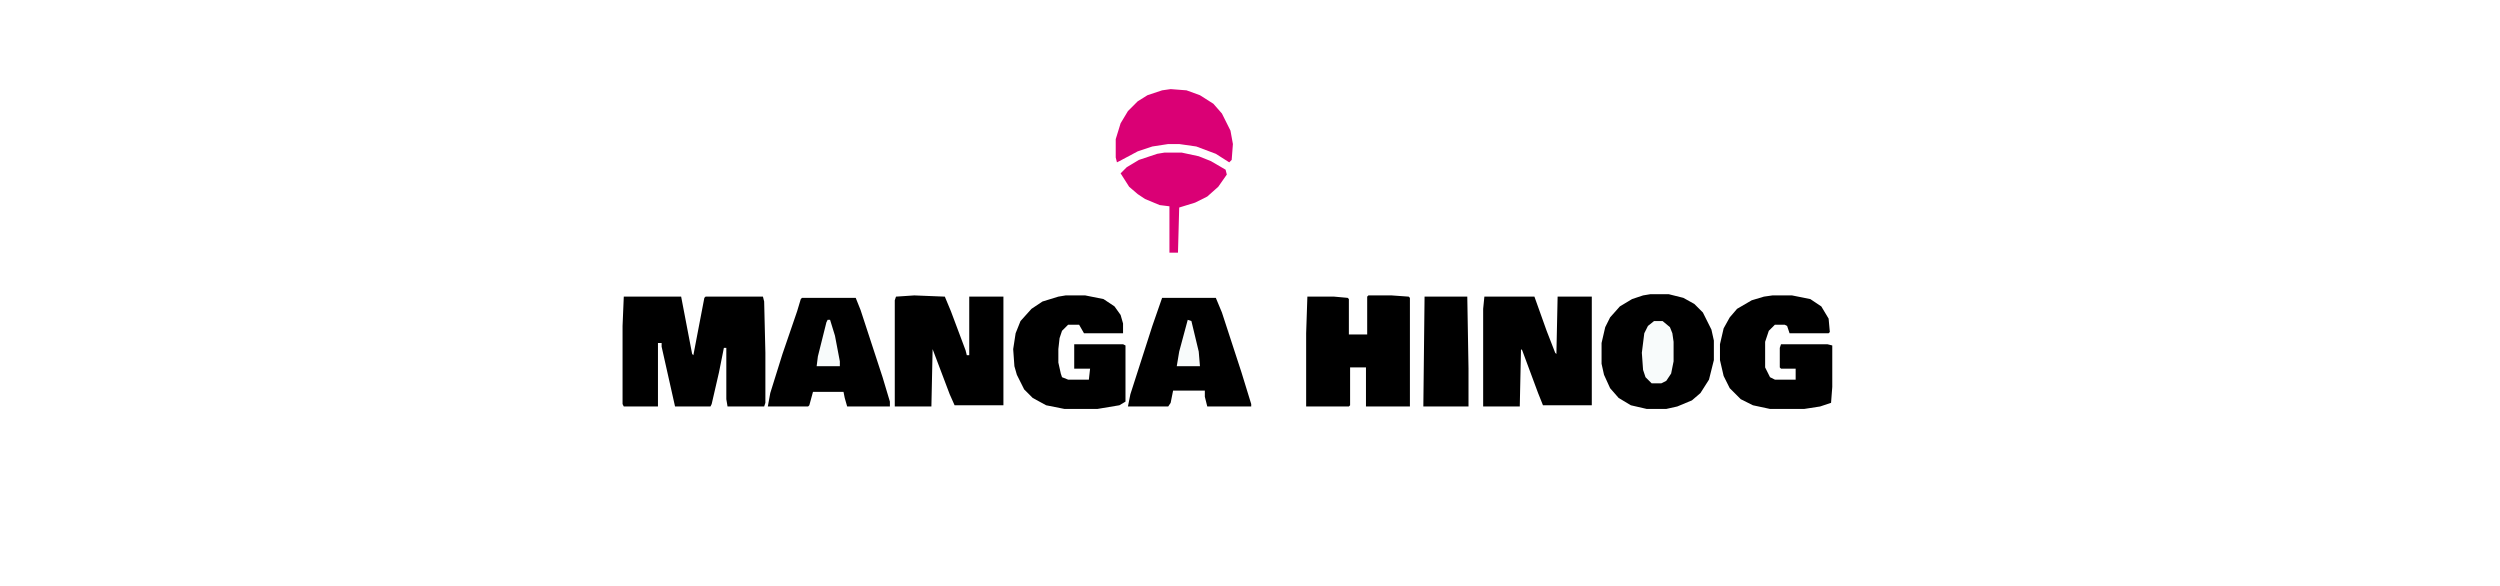
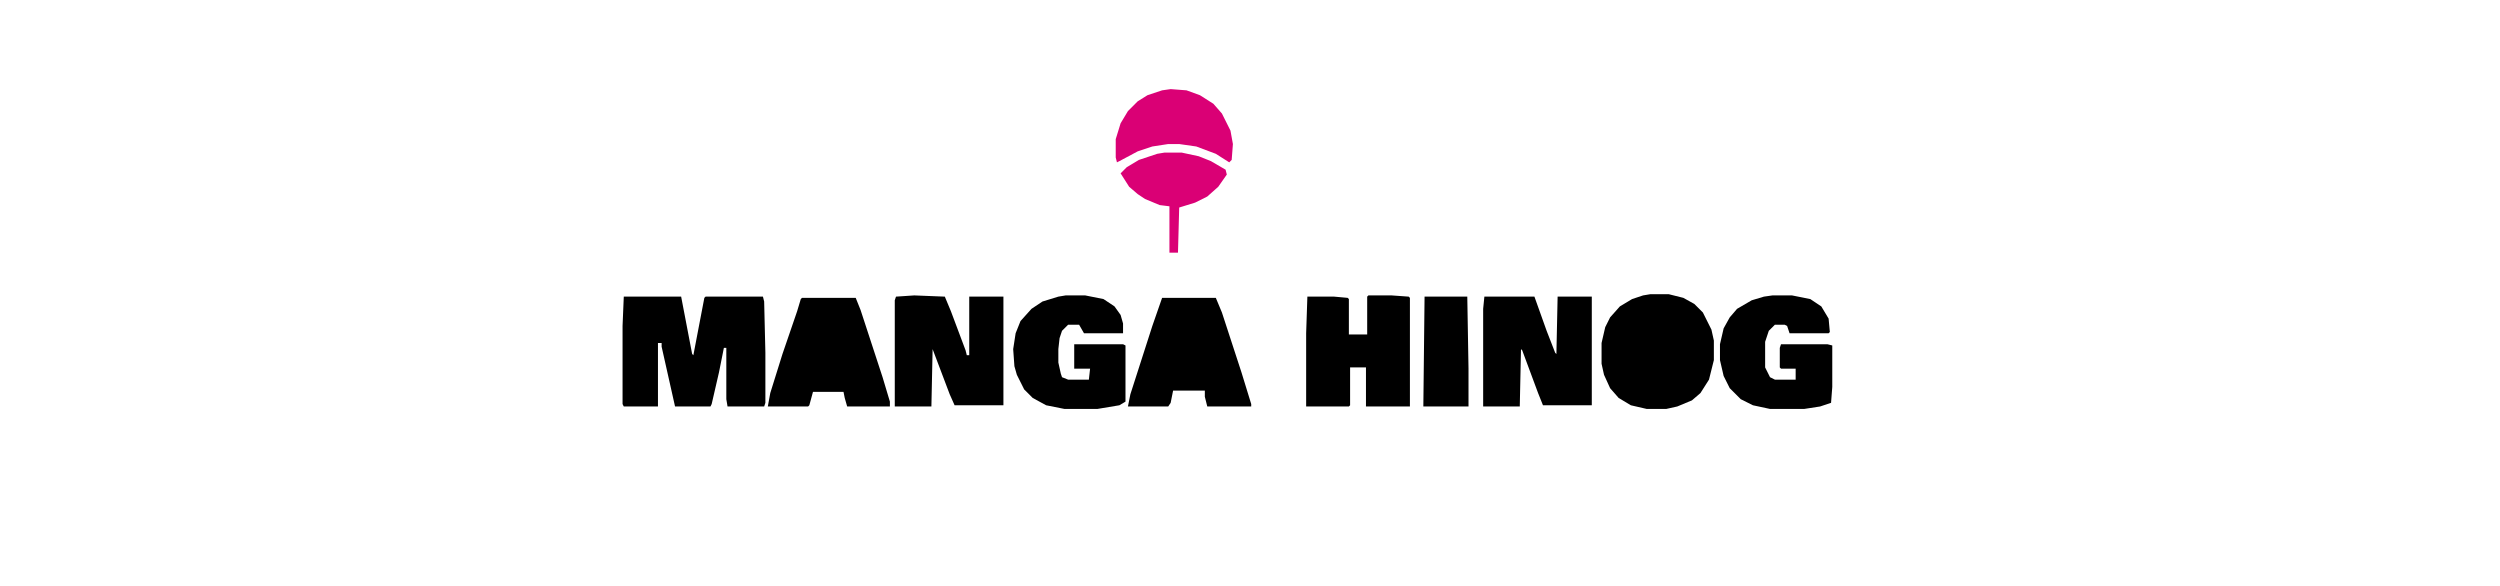
<svg xmlns="http://www.w3.org/2000/svg" version="1.1" viewBox="0 0 2048 452" width="1280" height="300">
  <path transform="translate(0)" d="m0 0h2048v452h-2048z" fill="transparent" />
  <path transform="translate(511,229)" d="m0 0h47l9 47 1 1 9-47 1-1h47l1 4 1 42v41l-1 3h-30l-1-6v-42h-2l-4 20-6 26-1 2h-29l-11-49v-3h-3v52h-28l-1-2v-64z" />
  <path transform="translate(1352,227)" d="m0 0h15l12 3 9 5 7 7 7 14 2 9v16l-4 16-7 11-7 6-12 5-9 2h-16l-13-3-10-6-7-8-5-11-2-9v-17l3-13 4-8 8-9 10-6 9-3z" />
  <path transform="translate(749,228)" d="m0 0 25 1 5 12 12 32 1 4h2v-48h28v89h-40l-4-9-14-37-1 47h-30v-87l1-3z" />
  <path transform="translate(1216,229)" d="m0 0h41l10 28 7 18 1 1 1-47h28v89h-40l-4-10-13-35-1-1-1 47h-30v-80z" />
  <path transform="translate(1121,228)" d="m0 0h19l14 1 1 1v89h-36v-32h-13v31l-1 1h-35v-60l1-30h22l11 1 1 1v29h15v-31z" />
  <path transform="translate(1452,228)" d="m0 0h16l15 3 9 6 6 10 1 11-1 1h-32l-2-6-2-1h-8l-5 5-3 9v21l4 8 4 2h17v-9h-12l-1-1v-16l1-3h38l4 1v34l-1 13-9 3-13 2h-28l-14-3-10-5-9-9-5-10-3-13v-13l3-13 5-9 6-7 12-7 10-3z" />
  <path transform="translate(873,228)" d="m0 0h16l15 3 9 6 5 7 2 7v8h-32l-4-7h-9l-5 5-2 6-1 9v11l2 9 1 3 5 2h17l1-9h-13v-20h40l2 1v46l-5 3-18 3h-27l-15-3-11-6-7-7-6-12-2-7-1-14 2-13 4-10 9-10 9-6 13-4z" />
  <path transform="translate(952,230)" d="m0 0h44l5 12 16 49 8 26v2h-36l-2-8v-5h-26l-2 10-2 3h-33l2-10 18-56z" />
  <path transform="translate(657,230)" d="m0 0h44l4 10 18 55 6 20v4h-35l-2-7-1-5h-25l-3 11-1 1h-33l2-11 10-32 12-35 3-10z" />
  <path transform="translate(959,59)" d="m0 0 13 1 11 4 11 7 7 8 7 14 2 11-1 13-2 2-11-7-16-6-14-2h-9l-13 2-12 4-15 8-2 1-1-4v-15l4-13 6-10 8-8 8-5 12-4z" fill="#DA0075" />
  <path transform="translate(1167,229)" d="m0 0h35l1 59v31h-37z" />
  <path transform="translate(954,111)" d="m0 0h14l14 3 10 4 12 7 1 4-7 10-9 8-10 5-13 4-1 37h-7v-38l-8-1-12-5-6-4-7-6-7-11 5-5 10-6 15-5z" fill="#DA0075" />
-   <path transform="translate(1355,249)" d="m0 0h7l6 5 2 5 1 7v16l-2 10-4 6-4 2h-8l-5-5-2-6-1-14 2-16 3-6z" fill="#F8FBFB" />
-   <path transform="translate(973,248)" d="m0 0 3 1 6 25 1 12h-19l2-12z" fill="#F8FBFB" />
-   <path transform="translate(678,248)" d="m0 0h2l4 13 4 21v4h-19l1-8 7-28z" fill="#F8FBFB" />
+   <path transform="translate(1355,249)" d="m0 0h7l6 5 2 5 1 7v16l-2 10-4 6-4 2h-8l-5-5-2-6-1-14 2-16 3-6z" fill="transparent" />
+   <path transform="translate(973,248)" d="m0 0 3 1 6 25 1 12h-19l2-12z" fill="transparent" />
+   <path transform="translate(678,248)" d="m0 0h2l4 13 4 21v4h-19l1-8 7-28z" fill="transparent" />
</svg>
